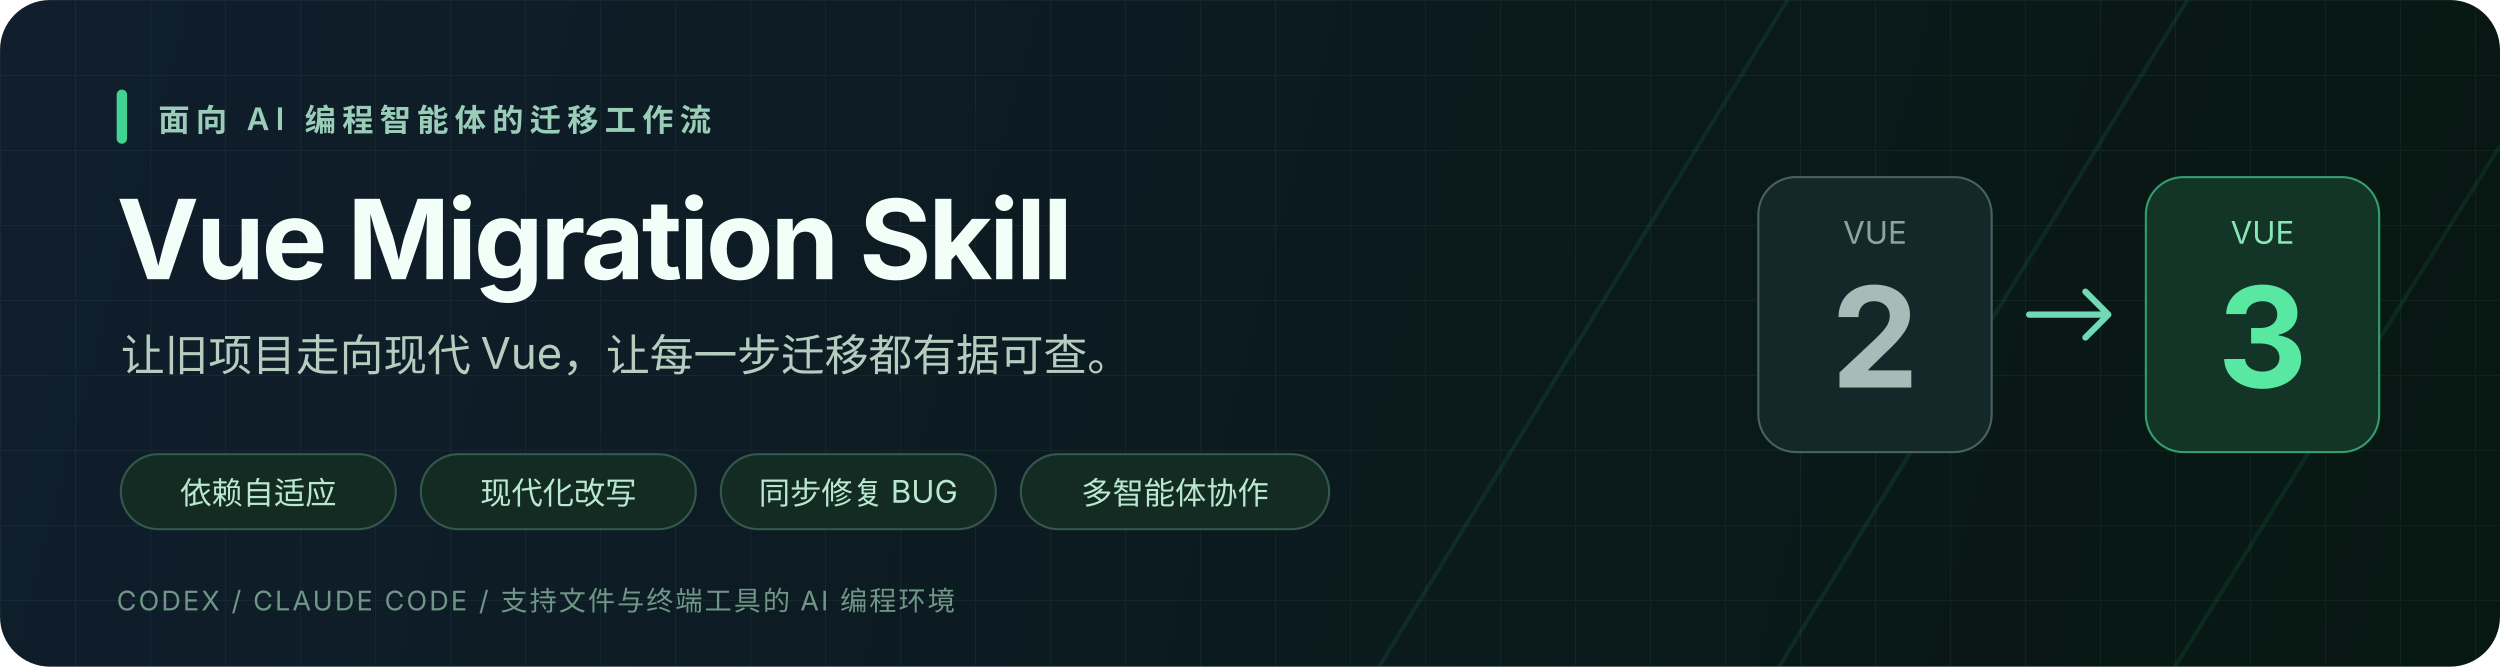
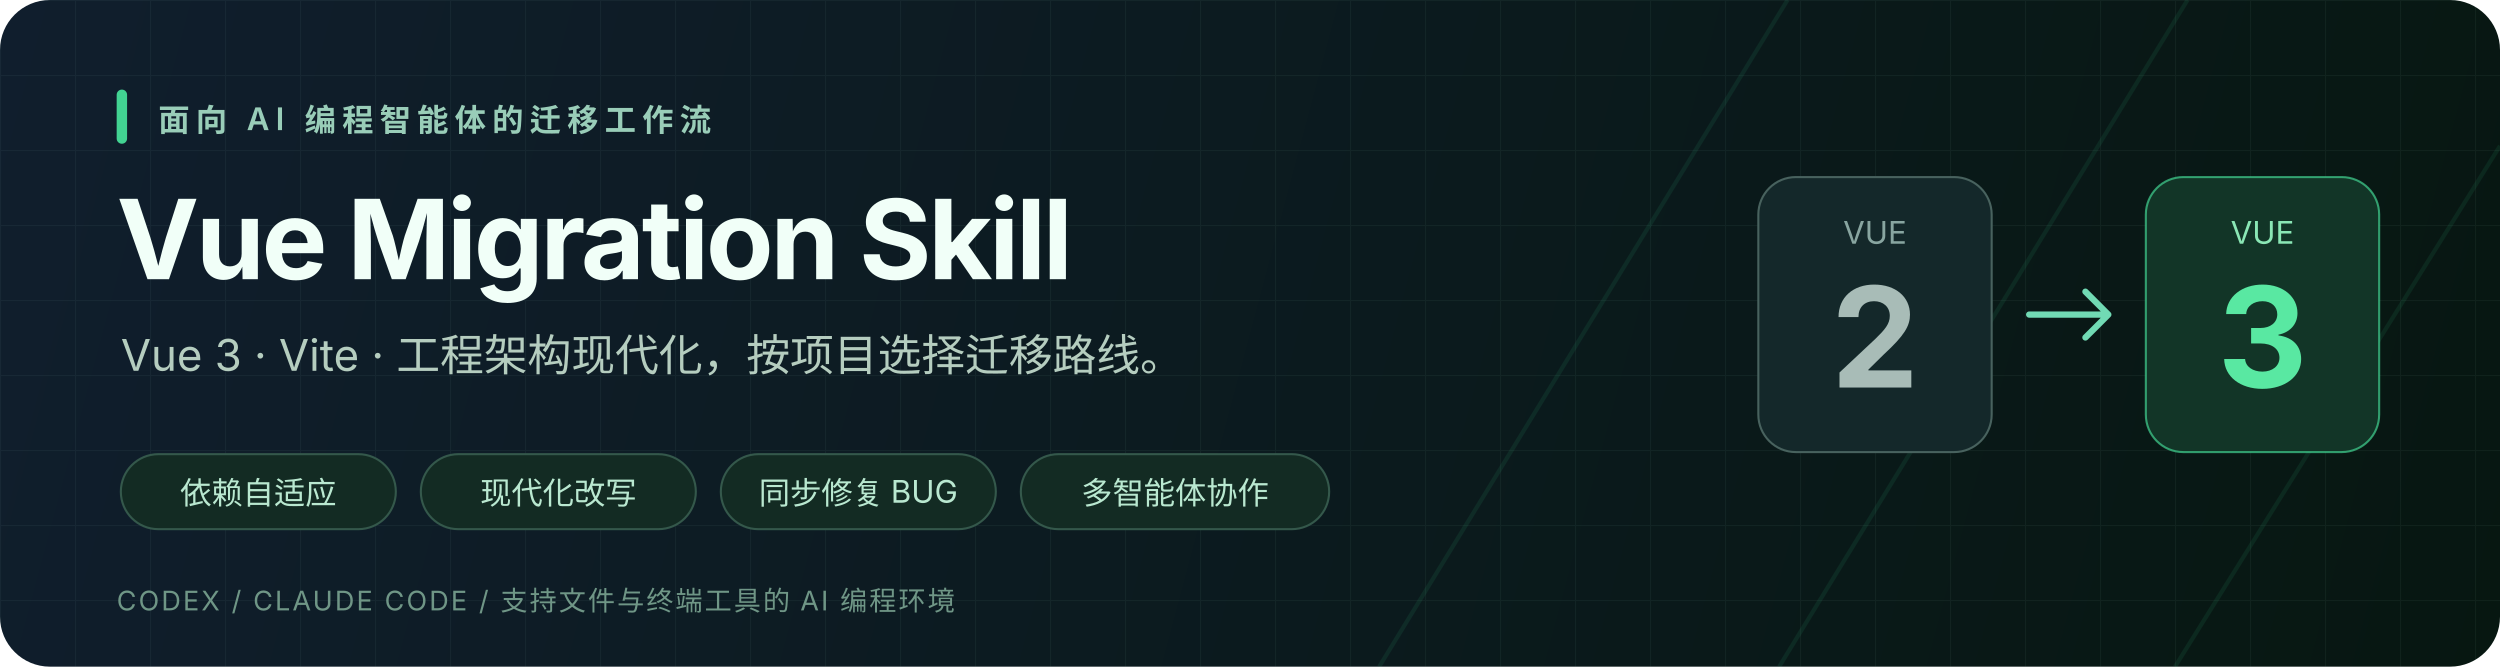
<svg xmlns="http://www.w3.org/2000/svg" width="1200" height="320" viewBox="0 0 1200 320" fill="none" role="img" aria-labelledby="title description">
  <defs>
    <linearGradient id="bg" x2="1200" y2="320" gradientUnits="userSpaceOnUse">
      <stop stop-color="#101E2D" />
      <stop offset="1" stop-color="#071711" />
    </linearGradient>
    <pattern id="grid" width="36" height="36" patternUnits="userSpaceOnUse">
      <path d="M36 0H0V36" stroke="#A6E8CD" stroke-opacity=".055" />
    </pattern>
  </defs>
  <rect width="1200" height="320" rx="24" fill="url(#bg)" />
  <rect width="1200" height="320" rx="24" fill="url(#grid)" />
  <path d="M858 0 662 320M1050 0 854 320M1200 70 1044 320" stroke="#42D392" stroke-opacity=".09" stroke-width="2" />
  <rect x="56" y="43" width="5" height="26" rx="2.5" fill="#42D392" />
  <g font-family="Inter, Segoe UI, Microsoft YaHei, sans-serif">
    <text x="76" y="63" fill="#99CDB8" font-size="15" font-weight="600" letter-spacing="3">面向 AI 编程智能体的迁移工作流</text>
    <text x="56" y="134" fill="#F1FFF8" font-size="53" font-weight="750" letter-spacing="-1.5">Vue Migration Skill</text>
-     <text x="58" y="178" fill="#B5CDBF" font-size="21">让旧项目走向现代 Vue，让每一步迁移都有据可查。</text>
+     <text x="58" y="178" fill="#B5CDBF" font-size="21">Vue 3 · Vite · 工程架构现代化，按项目选择迁移路线。</text>
    <rect x="58" y="218" width="132" height="36" rx="18" stroke="#34584B" fill="#132B23" />
    <rect x="202" y="218" width="132" height="36" rx="18" stroke="#34584B" fill="#132B23" />
    <rect x="346" y="218" width="132" height="36" rx="18" stroke="#34584B" fill="#132B23" />
    <rect x="490" y="218" width="148" height="36" rx="18" stroke="#34584B" fill="#132B23" />
    <g fill="#B9E8D0" font-size="15" text-anchor="middle">
      <text x="124" y="242">依赖自适应</text>
      <text x="268" y="242">现代化改写</text>
      <text x="412" y="242">同步修复 BUG</text>
      <text x="564" y="242">多智能体协作</text>
    </g>
    <text x="56" y="293" fill="#6F9686" font-size="13" letter-spacing="1">CODEX / CLAUDE CODE / 支持文件与终端工具的 AI 编程环境</text>
    <rect x="844" y="85" width="112" height="132" rx="18" stroke="#48625E" fill="#14282A" />
    <rect x="1030" y="85" width="112" height="132" rx="18" stroke="#42D392" stroke-opacity=".7" fill="#123527" />
    <text x="900" y="117" fill="#88A5A0" font-size="15" text-anchor="middle">VUE</text>
    <text x="900" y="186" fill="#A8BCB7" font-size="67" font-weight="700" text-anchor="middle">2</text>
    <text x="1086" y="117" fill="#8AE7B5" font-size="15" text-anchor="middle">VUE</text>
    <text x="1086" y="186" fill="#59E8A2" font-size="67" font-weight="700" text-anchor="middle">3</text>
  </g>
  <path d="M974 151h38m-11-11 11 11-11 11" stroke="#71DAB4" stroke-width="3" stroke-linecap="round" stroke-linejoin="round" />
</svg>
